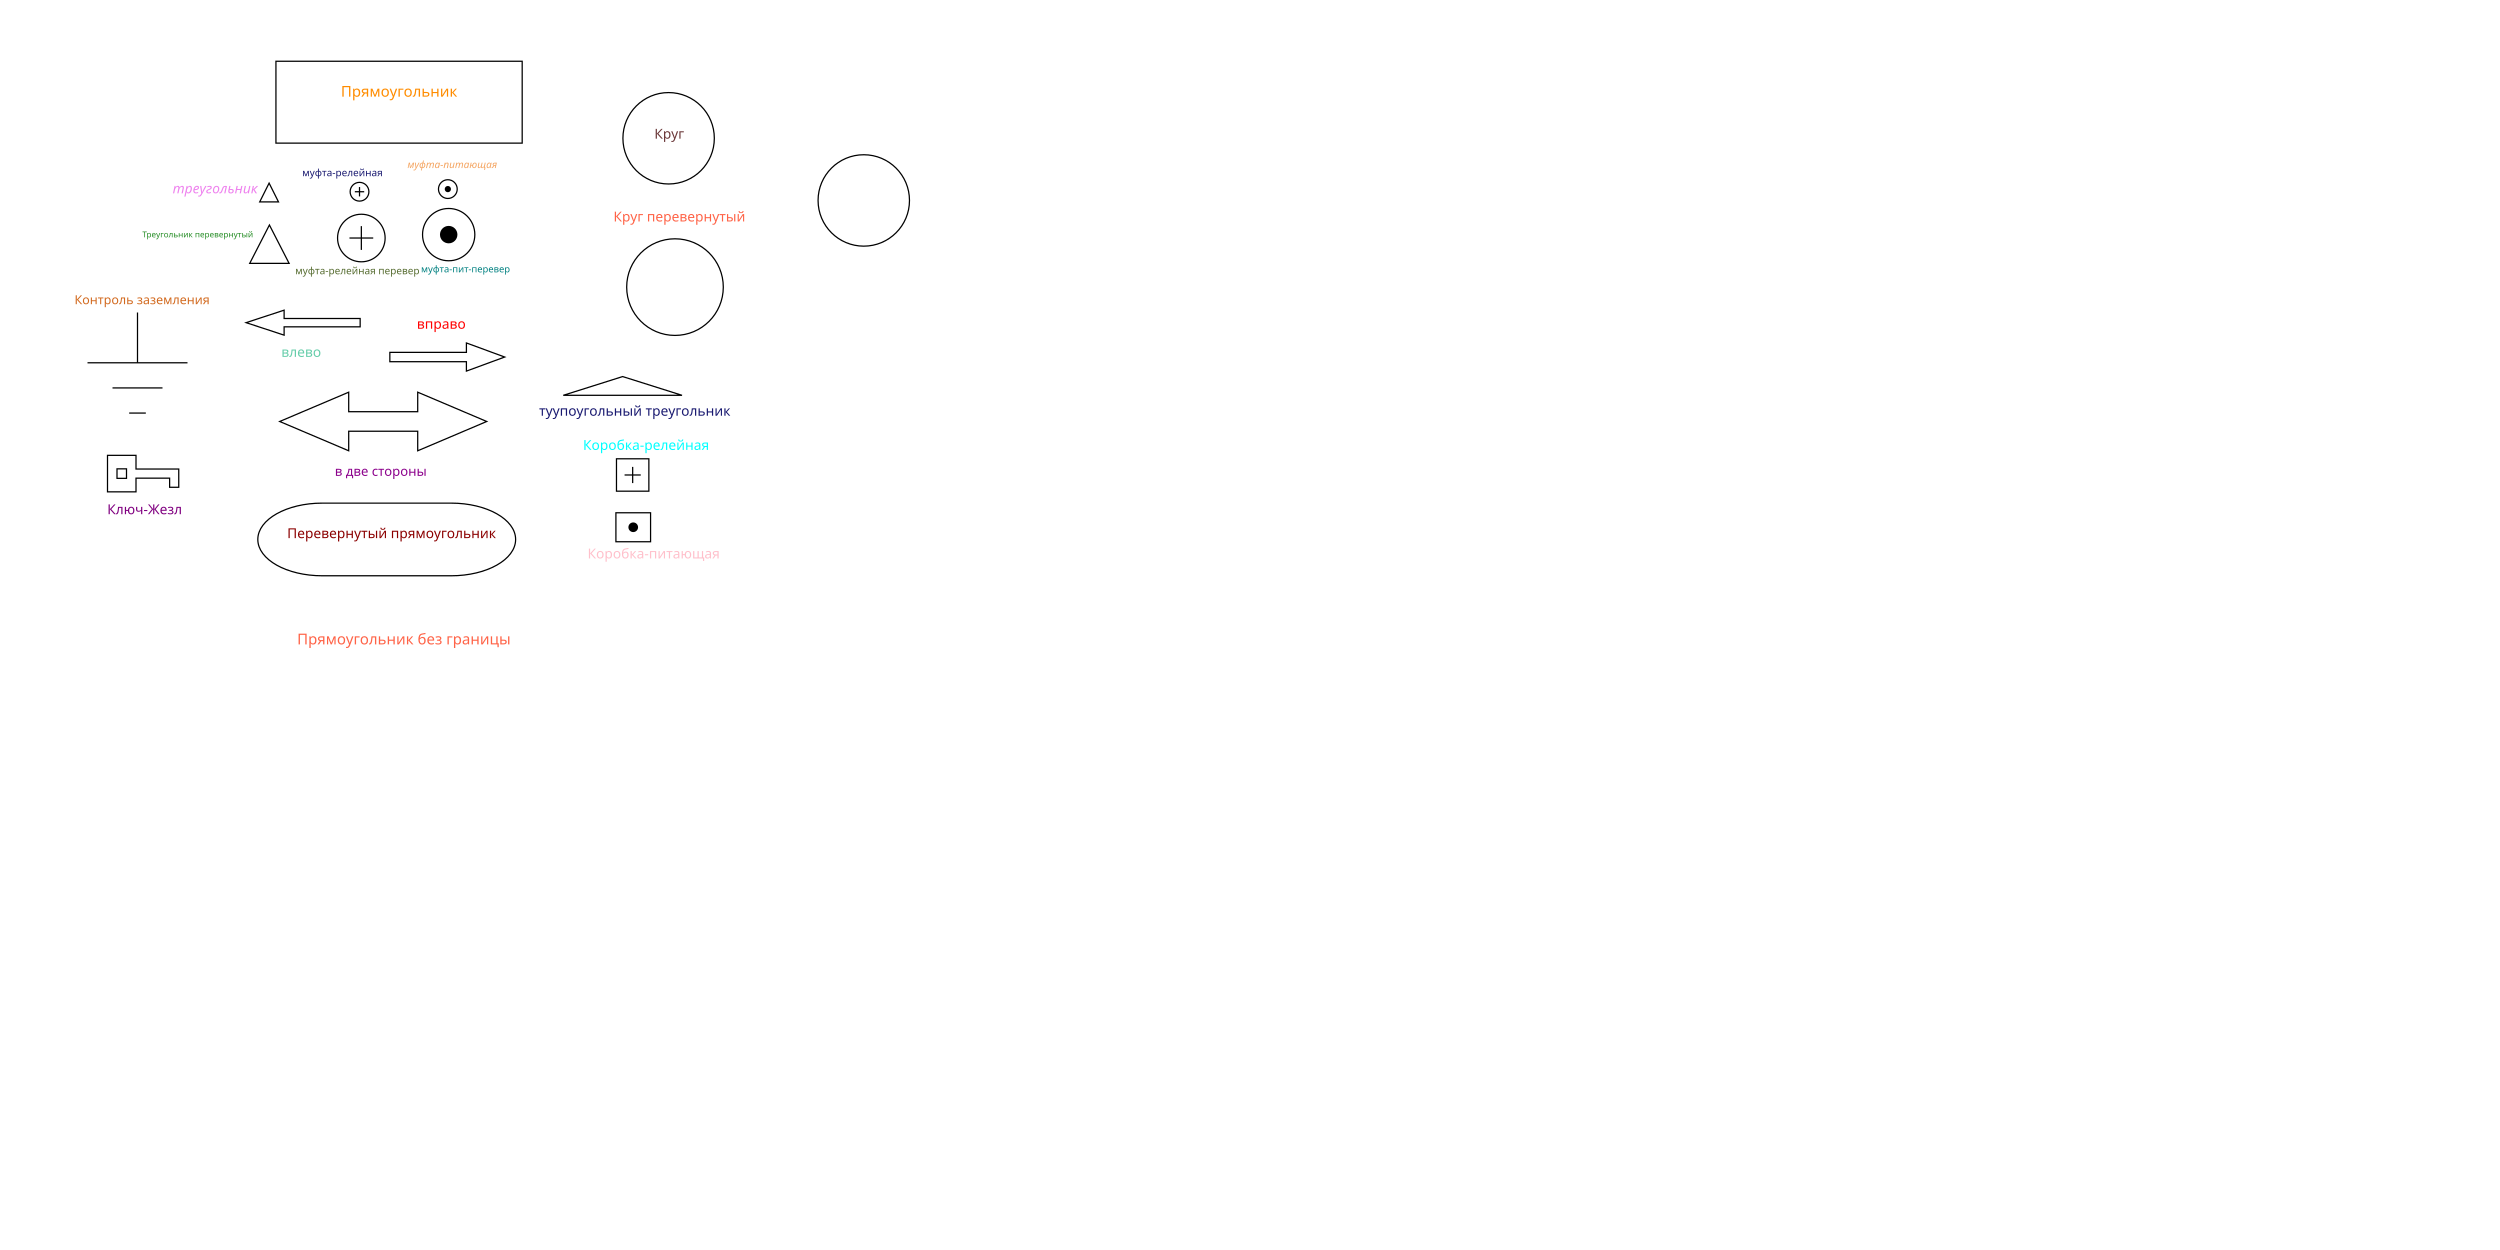
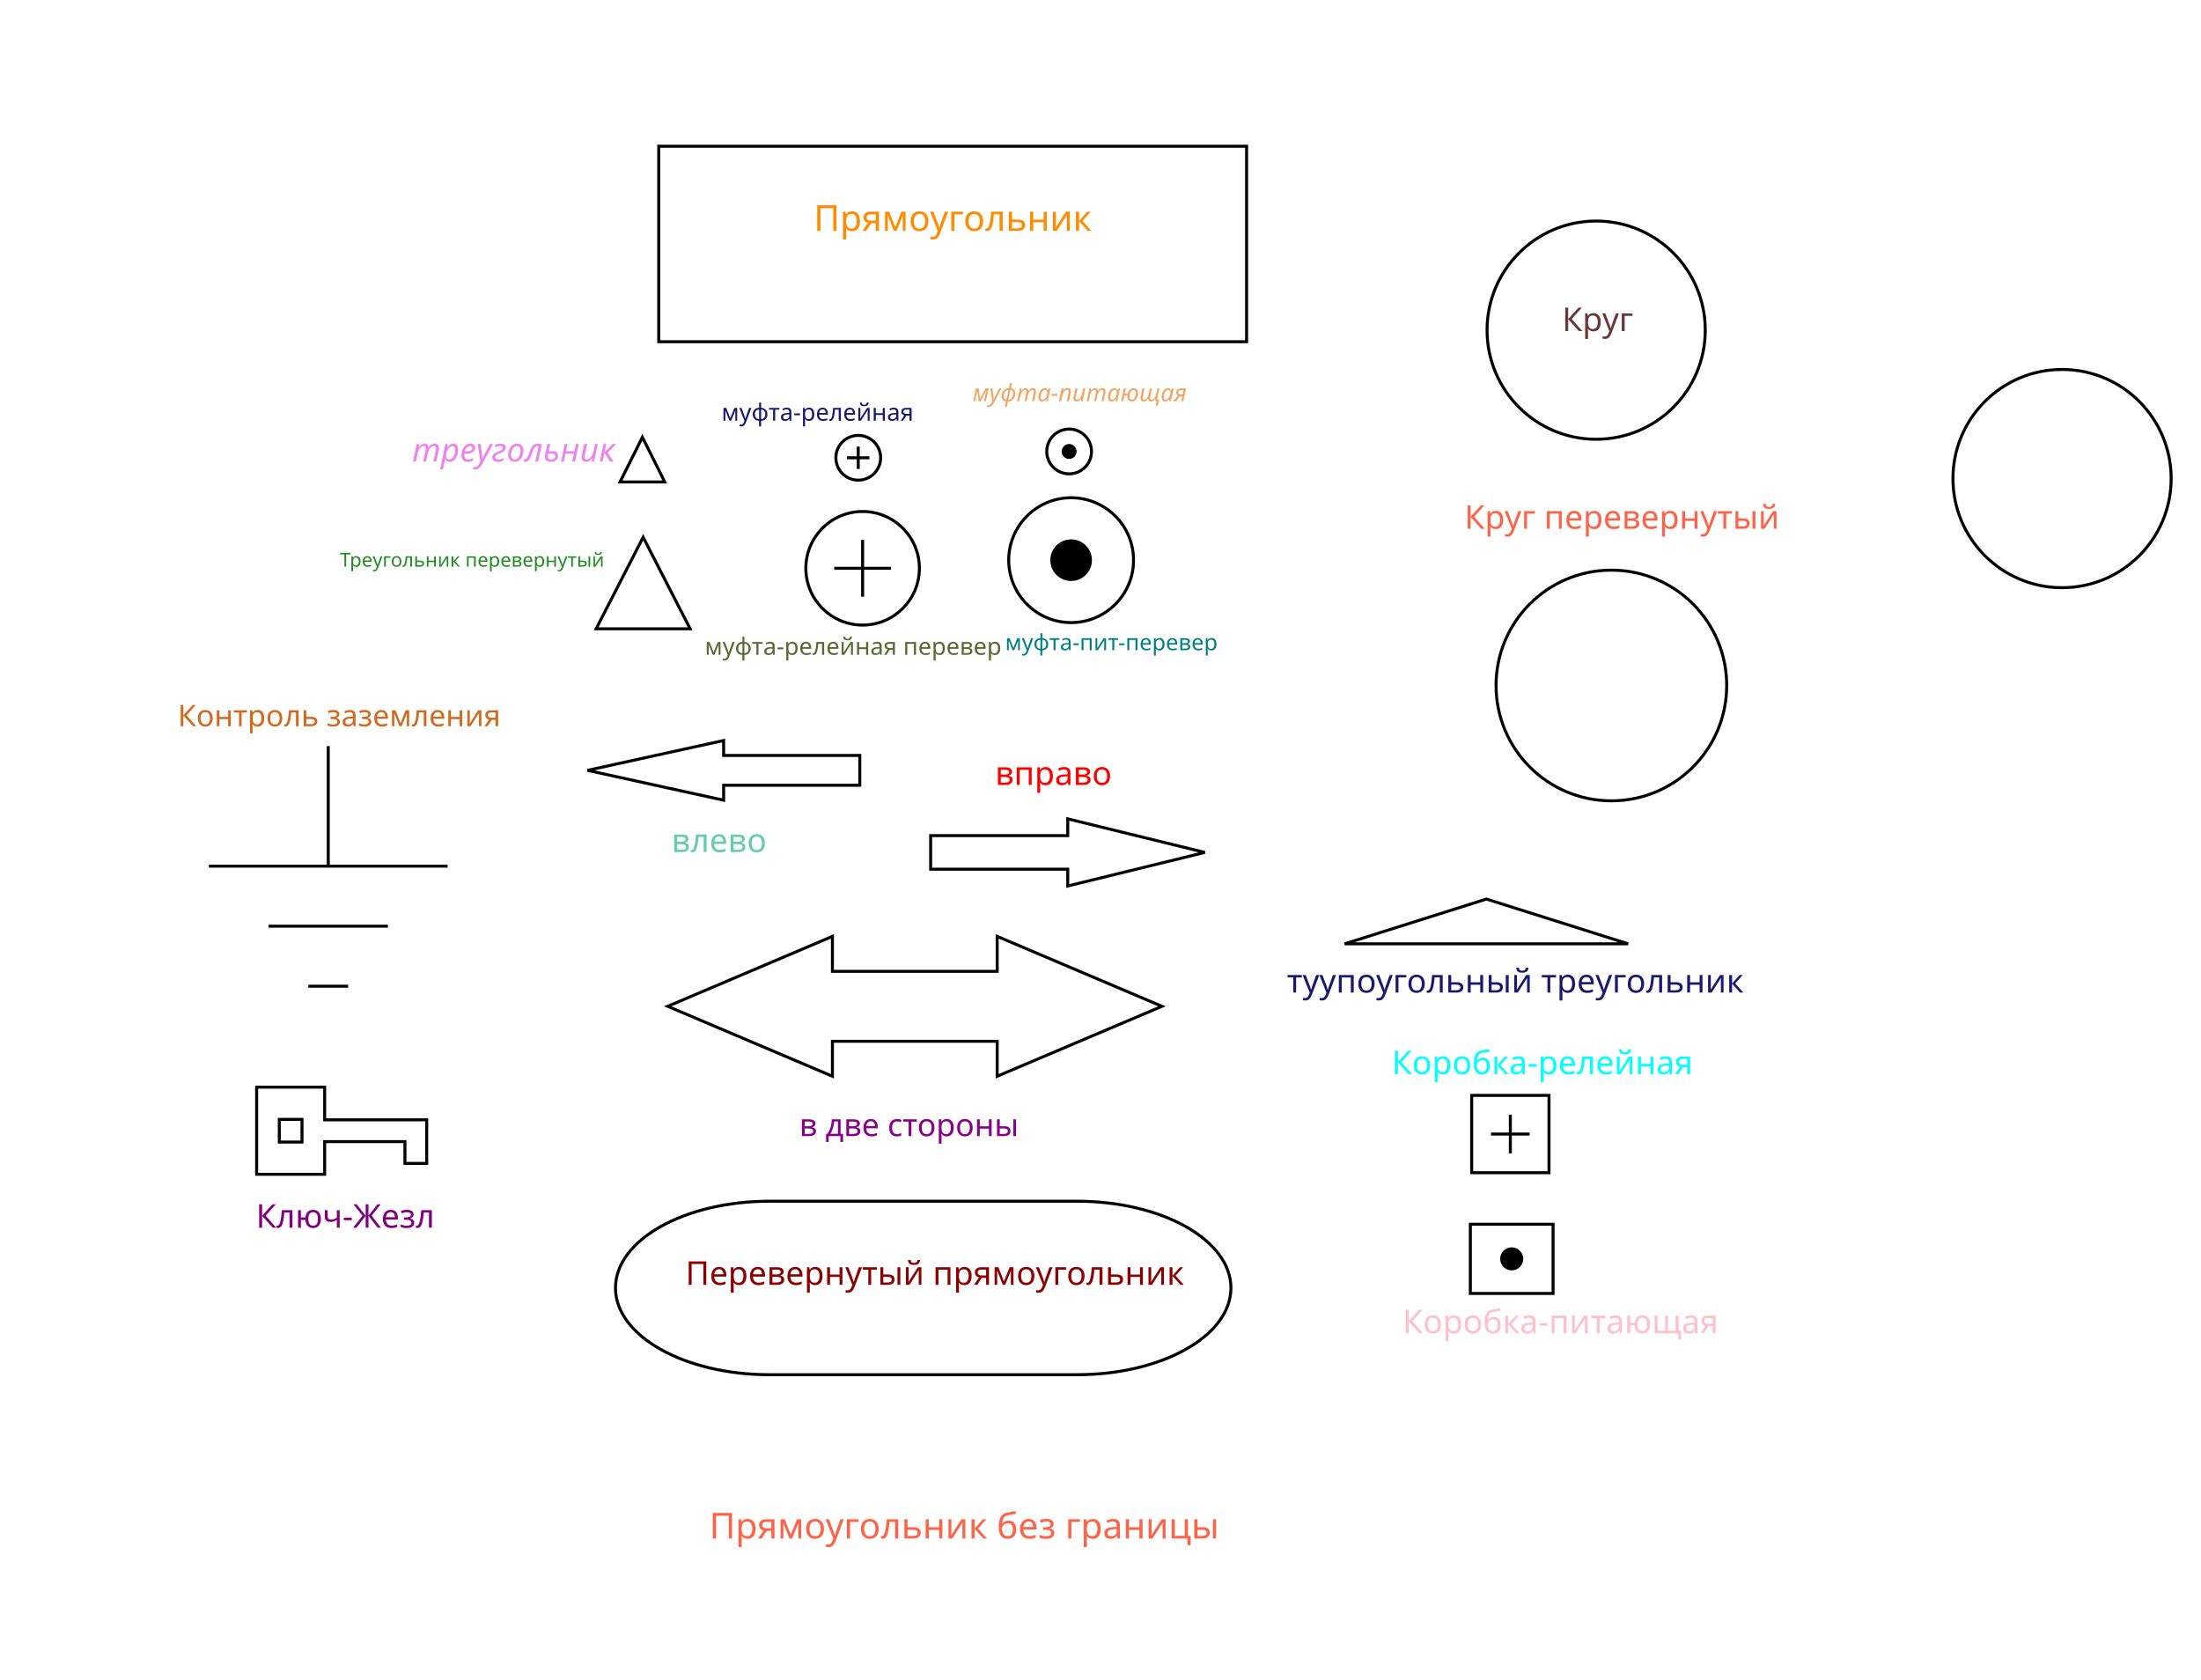
- <svg xmlns="http://www.w3.org/2000/svg" width="4000px" height="2000px" font-family="Segoe UI">
+ <svg xmlns="http://www.w3.org/2000/svg" font-family="Segoe UI" viewBox="0 0 1475.167 1125.3">
  <g class="main-panel" fill-opacity="0" data-first-color="0">
    <g data-object-hint="Shape=Rectangle,DrawBorder=True" data-object-type="StandardLibrary.Lamp" data-state="-2">
      <rect class="fill-indicator" x="441.5" y="98" width="394" height="131" fill="rgba(255,255,255,0)" stroke="#000" stroke-width="2" />
      <text x="545.403" y="154.715" font-size="24" text-anchor="start" fill="#FF8C00" fill-opacity="1" stroke-width="0">Прямоугольник</text>
    </g>
    <g data-object-hint="Shape=Triangle,DrawBorder=True" data-object-type="StandardLibrary.Lamp" data-state="-2">
      <polygon class="fill-indicator" fill="rgba(255,255,255,0)" stroke="#000" stroke-width="2" points="415.556,323 430.556,293 445.556,323" />
      <text x="276.181" y="309.294" font-size="22" font-style="italic" text-anchor="start" fill="#EE82EE" fill-opacity="1" stroke-width="0">треугольник</text>
    </g>
    <g data-object-hint="Shape=RailEndCoupling,DrawBorder=True" data-object-type="StandardLibrary.Lamp" data-state="-2">
      <g class="line-indicator" stroke="#000" stroke-width="2">
        <circle cx="575.222" cy="306.778" r="15" />
        <line x1="567.722" y1="306.778" x2="582.722" y2="306.778" />
        <line x1="575.222" y1="299.278" x2="575.222" y2="314.278" />
      </g>
      <text x="483.528" y="281.921" font-size="16" text-anchor="start" fill="#191970" fill-opacity="1" stroke-width="0">муфта-релейная</text>
    </g>
    <g data-object-hint="Shape=FeedEndCoupling,DrawBorder=True" data-object-type="StandardLibrary.Lamp" data-state="-2">
      <g stroke="#000" stroke-width="2">
        <circle class="line-indicator" cx="716.556" cy="302.555" r="15" />
        <g fill="#000" fill-opacity="1">
          <circle class="fill-indicator" cx="716.556" cy="302.555" r="5" stroke="#000" stroke-width="0" />
        </g>
      </g>
      <text x="651.831" y="268.875" font-size="16" font-style="italic" text-anchor="start" fill="#F4A460" fill-opacity="1" stroke-width="0">муфта-питающая</text>
    </g>
    <g data-object-hint="Shape=Triangle,DrawBorder=True" data-object-type="StandardLibrary.Lamp" data-state="-2">
      <polygon class="fill-indicator" fill="rgba(255,255,255,0)" stroke="#000" stroke-width="2" points="399.552,421.389 431.054,360 462.556,421.389" />
      <text x="227.815" y="379.769" font-size="13" text-anchor="start" fill="#228B22" fill-opacity="1" stroke-width="0">Треугольник перевернутый</text>
    </g>
    <g data-object-hint="Shape=RailEndCoupling,DrawBorder=True" data-object-type="StandardLibrary.Lamp" data-state="-2">
      <g class="line-indicator" stroke="#000" stroke-width="2">
        <circle cx="578.15" cy="380.839" r="38.05" />
        <line x1="559.125" y1="380.839" x2="597.175" y2="380.839" />
        <line x1="578.15" y1="361.814" x2="578.15" y2="399.864" />
      </g>
      <text x="472.344" y="438.814" font-size="16" text-anchor="start" fill="#556B2F" fill-opacity="1" stroke-width="0">муфта-релейная перевер</text>
    </g>
    <g data-object-hint="Shape=FeedEndCoupling,DrawBorder=True" data-object-type="StandardLibrary.Lamp" data-state="-2">
      <g stroke="#000" stroke-width="2">
        <circle class="line-indicator" cx="717.9" cy="375.394" r="41.828" />
        <g fill="#000" fill-opacity="1">
          <circle class="fill-indicator" cx="717.9" cy="375.394" r="13.943" stroke="#000" stroke-width="0" />
        </g>
      </g>
      <text x="673.645" y="435.746" font-size="15" text-anchor="start" fill="#008080" fill-opacity="1" stroke-width="0">муфта-пит-перевер</text>
    </g>
    <g data-object-hint="Shape=ArrowLeft,DrawBorder=True" data-object-type="StandardLibrary.Lamp" data-state="-2">
-       <polygon class="fill-indicator" fill="rgba(255,255,255,0)" stroke="#000" stroke-width="2" points="393.75,516.25 454.583,496.25 454.583,509.583 576.25,509.583 576.25,522.917 454.583,522.917 454.583,536.25" />
+       <polygon class="fill-indicator" fill="rgba(255,255,255,0)" stroke="#000" stroke-width="2" points="393.75,516.25 485,496.25 485,506.25 576.25,506.25 576.25,526.25 485,526.25 485,536.25" />
      <text x="450.07" y="571.016" font-size="22" text-anchor="start" fill="#66CDAA" fill-opacity="1" stroke-width="0">влево</text>
    </g>
    <g data-object-hint="Shape=ArrowRight,DrawBorder=True" data-object-type="StandardLibrary.Lamp" data-state="-2">
-       <polygon class="fill-indicator" fill="rgba(255,255,255,0)" stroke="#000" stroke-width="2" points="807.5,571.25 746.25,548.75 746.25,563.75 623.75,563.75 623.75,578.75 746.25,578.75 746.25,593.75" />
+       <polygon class="fill-indicator" fill="rgba(255,255,255,0)" stroke="#000" stroke-width="2" points="807.5,571.25 715.625,548.75 715.625,560 623.75,560 623.75,582.5 715.625,582.5 715.625,593.75" />
      <text x="666.945" y="526.016" font-size="22" text-anchor="start" fill="#F00" fill-opacity="1" stroke-width="0">вправо</text>
    </g>
    <g data-object-hint="Shape=ArrowLeftRight,DrawBorder=True" data-object-type="StandardLibrary.Lamp" data-state="-2">
-       <polygon class="fill-indicator" fill="rgba(255,255,255,0)" stroke="#000" stroke-width="2" points="778.75,674.375 668.333,627.5 668.333,658.75 557.917,658.75 557.917,627.5 447.5,674.375 557.917,721.25 557.917,690 668.333,690 668.333,721.25" />
+       <polygon class="fill-indicator" fill="rgba(255,255,255,0)" stroke="#000" stroke-width="2" points="778.75,674.375 668.333,627.5 668.333,650.938 557.917,650.938 557.917,627.5 447.5,674.375 557.917,721.25 557.917,697.812 668.333,697.812 668.333,721.25" />
      <text x="535.695" y="761.361" font-size="21" text-anchor="start" fill="#8B008B" fill-opacity="1" stroke-width="0">в две стороны</text>
    </g>
    <g data-object-hint="Shape=RoundRectangle,DrawBorder=True" data-object-type="StandardLibrary.Lamp" data-state="-2">
-       <rect class="fill-indicator" x="412.5" y="805" width="412.5" height="116.25" rx="103.125" fill="rgba(255,255,255,0)" stroke="#000" stroke-width="2" />
+       <rect class="fill-indicator" x="412.5" y="805" width="412.5" height="116.25" rx="103.125" ry="103.125" fill="rgba(255,255,255,0)" stroke="#000" stroke-width="2" />
      <text x="459.445" y="861.016" font-size="22" text-anchor="start" fill="#8B0000" fill-opacity="1" stroke-width="0">Перевернутый прямоугольник</text>
    </g>
    <g data-object-hint="Shape=Circle,DrawBorder=True" data-object-type="StandardLibrary.Lamp" data-state="-2">
      <circle class="fill-indicator" cx="1069.792" cy="221.25" r="73.125" fill="rgba(255,255,255,0)" stroke="#000" stroke-width="2" />
      <text x="1046.945" y="221.849" font-size="22" text-anchor="start" fill="#6B3839" fill-opacity="1" stroke-width="0">Круг</text>
    </g>
    <g data-object-hint="Shape=Circle,DrawBorder=True" data-object-type="StandardLibrary.Lamp" data-state="-2">
      <circle class="fill-indicator" cx="1079.984" cy="459.375" r="77.292" fill="rgba(255,255,255,0)" stroke="#000" stroke-width="2" />
      <text x="981.528" y="354.349" font-size="22" text-anchor="start" fill="#FF6347" fill-opacity="1" stroke-width="0">Круг перевернутый</text>
    </g>
    <g data-object-hint="Shape=Triangle,DrawBorder=True" data-object-type="StandardLibrary.Lamp" data-state="-2">
      <polygon class="fill-indicator" fill="rgba(255,255,255,0)" stroke="#000" stroke-width="2" points="901.219,632.5 996.219,602.5 1091.219,632.5" />
      <text x="862.539" y="665.183" font-size="22" text-anchor="start" fill="#191970" fill-opacity="1" stroke-width="0">туупоугольный треугольник</text>
    </g>
    <g data-object-hint="Shape=GroundControl,DrawBorder=True" data-object-type="StandardLibrary.Lamp" data-state="-2">
      <g class="line-indicator" stroke="#000" stroke-width="2">
        <line x1="220" y1="500" x2="220" y2="580.455" />
        <line x1="140" y1="580.455" x2="300" y2="580.455" />
        <line x1="180" y1="620.682" x2="260" y2="620.682" />
        <line x1="206.667" y1="660.909" x2="233.333" y2="660.909" />
      </g>
      <text x="119.161" y="486.705" font-size="20" text-anchor="start" fill="#D2691E" fill-opacity="1" stroke-width="0">Контроль заземления</text>
    </g>
    <g data-object-hint="Shape=RailEndBox,DrawBorder=True" data-object-type="StandardLibrary.Lamp" data-state="-2">
      <g class="line-indicator" stroke="#000" stroke-width="2">
        <rect x="986.364" y="734.068" width="51.818" height="51.818" />
        <line x1="999.318" y1="759.977" x2="1025.227" y2="759.977" />
        <line x1="1012.273" y1="747.023" x2="1012.273" y2="772.932" />
      </g>
      <text x="932.797" y="719.857" font-size="22" text-anchor="start" fill="#0FF" fill-opacity="1" stroke-width="0">Коробка-релейная</text>
    </g>
    <g data-object-hint="Shape=FeedEndBox,DrawBorder=True" data-object-type="StandardLibrary.Lamp" data-state="-2">
      <g stroke="#000" stroke-width="2">
        <rect class="line-indicator" x="985.455" y="820.432" width="55.455" height="46.364" />
        <g fill="#000" fill-opacity="1">
          <circle class="fill-indicator" cx="1013.182" cy="843.614" r="7.727" stroke="#000" stroke-width="0" />
        </g>
      </g>
      <text x="940.07" y="893.493" font-size="22" text-anchor="start" fill="#FFC0CB" fill-opacity="1" stroke-width="0">Коробка-питающая</text>
    </g>
    <g data-object-hint="Shape=KeyBarrel,DrawBorder=True" data-object-type="StandardLibrary.Lamp" data-state="-2">
      <g class="fill-indicator" stroke-width="2">
        <path fill-rule="evenodd" stroke="#000" d="M172,728.55H217.6V750.45H286V779.65H271.4V765.05H217.6V786.95H172V728.55zM187.2,750.15H202.4V765.35H187.2V750.15z" />
      </g>
      <text x="171.57" y="822.766" font-size="22" text-anchor="start" fill="#800080" fill-opacity="1" stroke-width="0">Ключ-Жезл</text>
    </g>
    <g data-object-hint="Shape=Rectangle,DrawBorder=False" data-object-type="StandardLibrary.Lamp" data-state="-2">
      <rect class="fill-indicator" x="419.5" y="974.3" width="394" height="131" fill="rgba(255,255,255,0)" stroke="#000" stroke-width="0" />
      <text x="475.403" y="1031.015" font-size="24" text-anchor="start" fill="#FF6347" fill-opacity="1" stroke-width="0">Прямоугольник без границы</text>
    </g>
    <g data-object-hint="Shape=Circle,DrawBorder=True" data-object-type="StandardLibrary.Lamp" data-state="-2">
      <circle class="fill-indicator" cx="1382.042" cy="320.717" r="73.125" fill="rgba(255,255,255,0)" stroke="#000" stroke-width="2" />
    </g>
  </g>
</svg>
